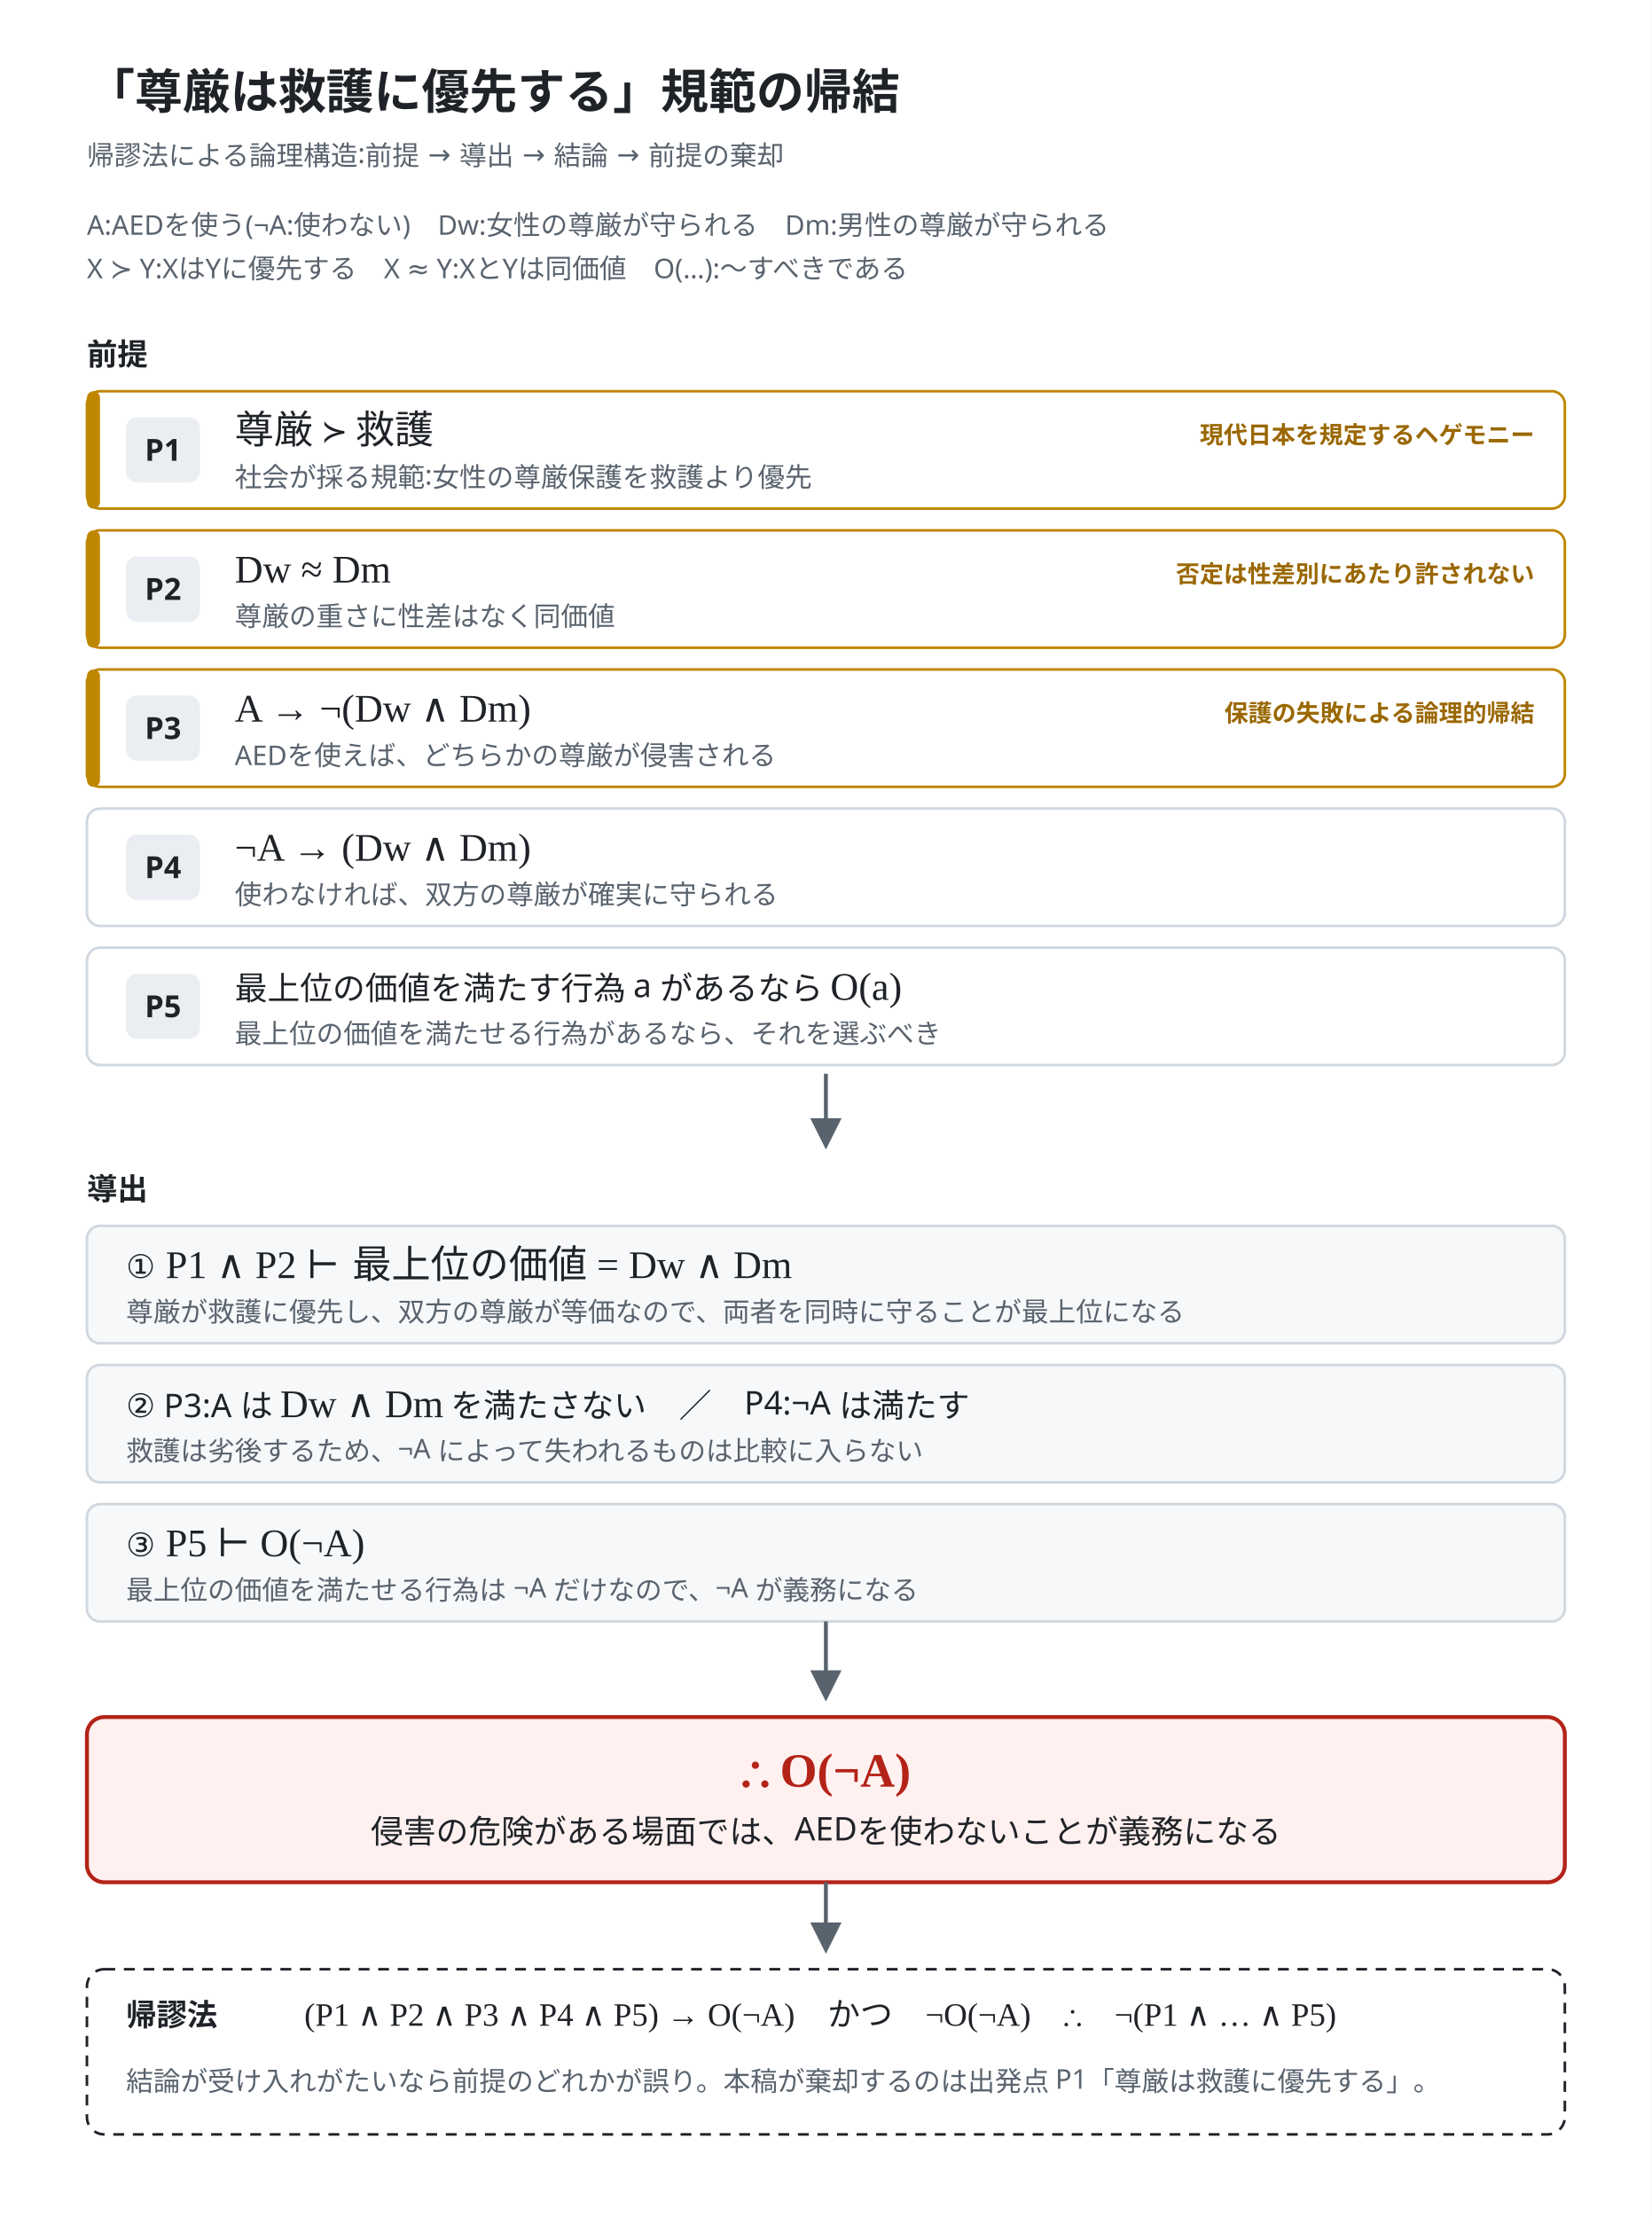
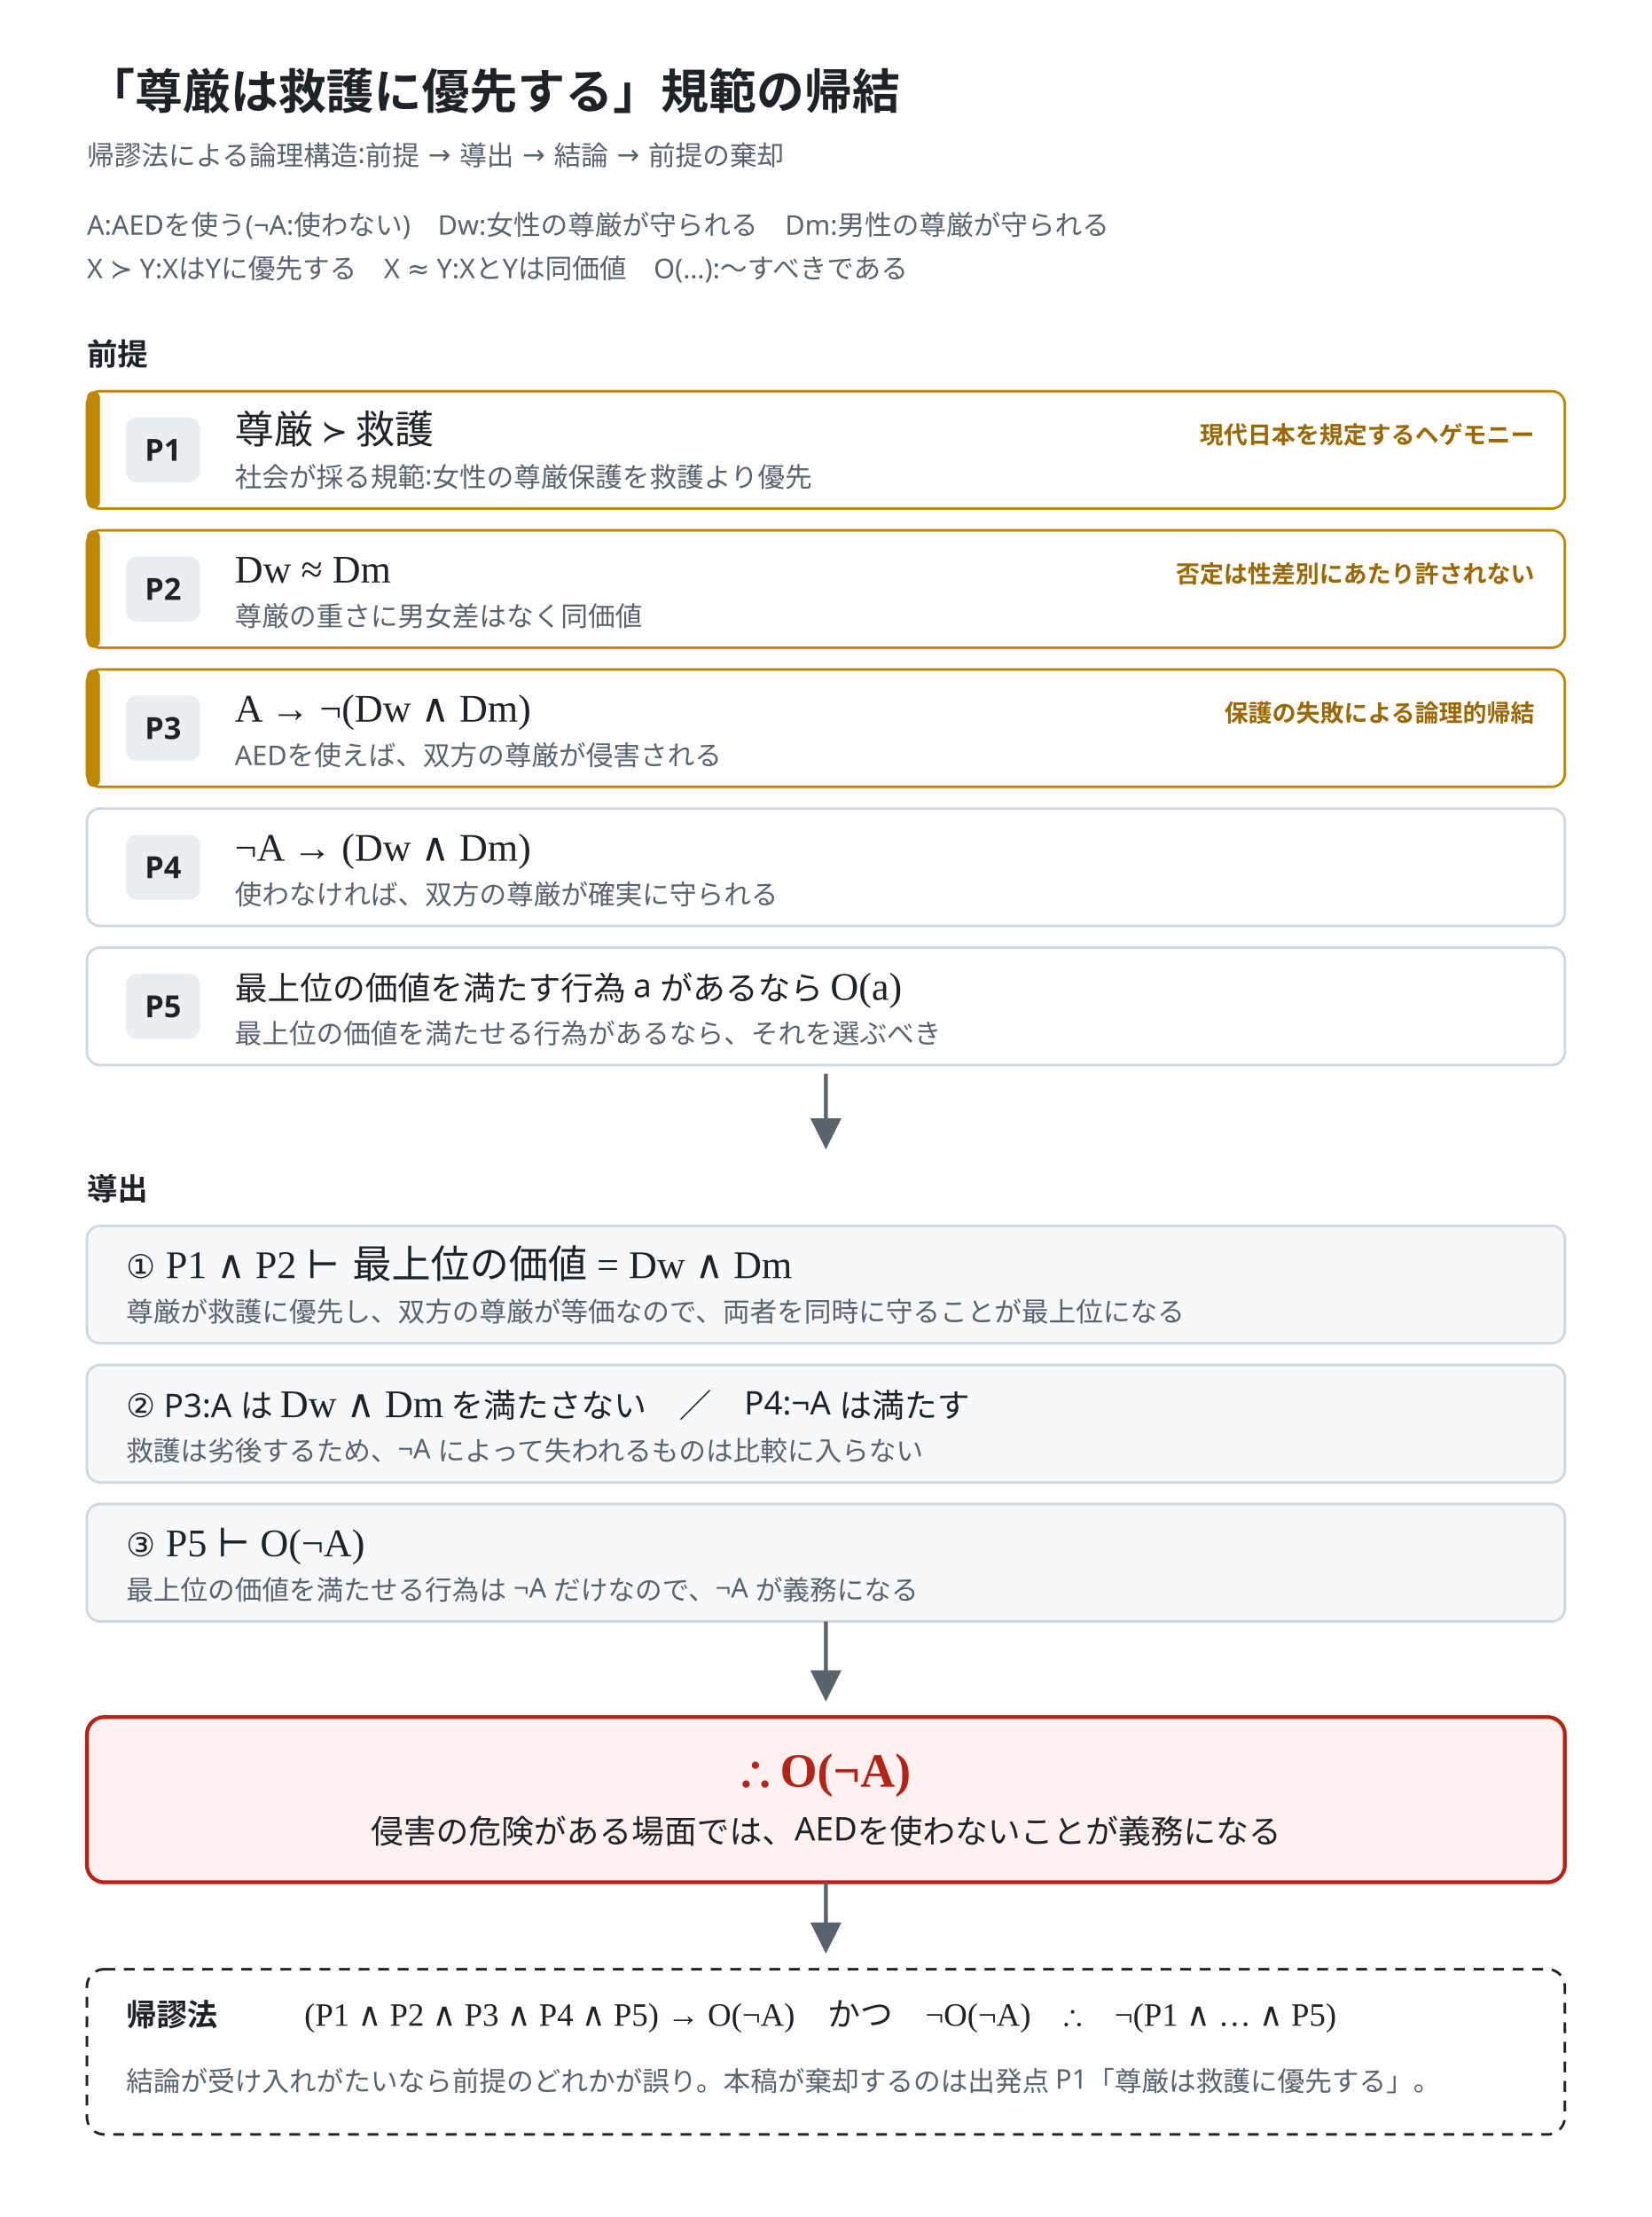
<svg xmlns="http://www.w3.org/2000/svg" viewBox="0 0 760 1020" width="760" height="1020" role="img" aria-labelledby="t d">
  <style>
    .bg    { fill: #ffffff; }
    .ink   { fill: #1f2328; }
    .mute  { fill: #59636e; }
    .amber { fill: #9a6700; }
    .red   { fill: #b42318; }
    .badge { fill: #eaeef2; }
    .card  { fill: #ffffff; stroke: #d0d7de; stroke-width: 1.2; }
    .weak  { fill: #ffffff; stroke: #bf8700; stroke-width: 1.2; }
    .stripe{ fill: #bf8700; }
    .step  { fill: #f6f8fa; stroke: #d0d7de; stroke-width: 1.2; }
    .concl { fill: #fff1f0; stroke: #b42318; stroke-width: 1.8; }
    .reduc { fill: #ffffff; stroke: #1f2328; stroke-width: 1.2; stroke-dasharray: 5 4; }
    .arrow { stroke: #59636e; stroke-width: 1.8; fill: none; }
    .arrowhead { fill: #59636e; }
    .sans  { font-family: "Hiragino Sans","Hiragino Kaku Gothic ProN","Yu Gothic","Meiryo","Noto Sans JP",sans-serif; }
    .math  { font-family: "Cambria Math","STIX Two Math","Times New Roman","DejaVu Serif","Noto Serif JP",serif; }
    .h1 { font-size: 22px; font-weight: 700; }
    .h2 { font-size: 14px; font-weight: 700; }
    .f  { font-size: 18px; }
    .fs { font-size: 15px; }
    .g  { font-size: 12.5px; }
    .tag{ font-size: 11px; font-weight: 700; }
    .id { font-size: 14px; font-weight: 700; }

    @media (prefers-color-scheme: dark) {
      .bg    { fill: #0d1117; }
      .ink   { fill: #e6edf3; }
      .mute  { fill: #9198a1; }
      .amber { fill: #d4a72c; }
      .red   { fill: #ff7b72; }
      .badge { fill: #21262d; }
      .card  { fill: #0d1117; stroke: #30363d; }
      .weak  { fill: #0d1117; stroke: #d4a72c; }
      .stripe{ fill: #d4a72c; }
      .step  { fill: #161b22; stroke: #30363d; }
      .concl { fill: #2d1517; stroke: #ff7b72; }
      .reduc { fill: #0d1117; stroke: #e6edf3; }
      .arrow { stroke: #9198a1; }
      .arrowhead { fill: #9198a1; }
    }
  </style>
  <defs>
    <marker id="ah" viewBox="0 0 10 10" refX="8" refY="5" markerWidth="8" markerHeight="8" orient="auto">
      <path d="M0,0 L10,5 L0,10 z" class="arrowhead" />
    </marker>
  </defs>
  <rect class="bg" width="760" height="1130" />
  <text x="40" y="50" class="sans h1 ink">「尊厳は救護に優先する」規範の帰結</text>
  <text x="40" y="76" class="sans g mute">帰謬法による論理構造:前提 → 導出 → 結論 → 前提の棄却</text>
  <text x="40" y="108" class="sans g mute">A:AEDを使う(¬A:使わない)　Dw:女性の尊厳が守られる　Dm:男性の尊厳が守られる</text>
  <text x="40" y="128" class="sans g mute">X ≻ Y:XはYに優先する　X ≈ Y:XとYは同価値　O(…):〜すべきである</text>
  <text x="40" y="168" class="sans h2 ink">前提</text>
  <rect x="40" y="180" width="680" height="54" rx="6" class="weak" />
  <rect x="40" y="180" width="6" height="54" rx="3" class="stripe" />
  <rect x="58" y="192" width="34" height="30" rx="5" class="badge" />
  <text x="75" y="212" text-anchor="middle" class="sans id ink">P1</text>
  <text x="108" y="204" class="math f ink">尊厳 ≻ 救護</text>
  <text x="108" y="224" class="sans g mute">社会が採る規範:女性の尊厳保護を救護より優先</text>
  <text x="706" y="204" text-anchor="end" class="sans tag amber">現代日本を規定するヘゲモニー</text>
  <rect x="40" y="244" width="680" height="54" rx="6" class="weak" />
  <rect x="40" y="244" width="6" height="54" rx="3" class="stripe" />
  <rect x="58" y="256" width="34" height="30" rx="5" class="badge" />
  <text x="75" y="276" text-anchor="middle" class="sans id ink">P2</text>
  <text x="108" y="268" class="math f ink">Dw ≈ Dm</text>
-   <text x="108" y="288" class="sans g mute">尊厳の重さに性差はなく同価値</text>
+   <text x="108" y="288" class="sans g mute">尊厳の重さに男女差はなく同価値</text>
  <text x="706" y="268" text-anchor="end" class="sans tag amber">否定は性差別にあたり許されない</text>
  <rect x="40" y="308" width="680" height="54" rx="6" class="weak" />
  <rect x="40" y="308" width="6" height="54" rx="3" class="stripe" />
  <rect x="58" y="320" width="34" height="30" rx="5" class="badge" />
  <text x="75" y="340" text-anchor="middle" class="sans id ink">P3</text>
  <text x="108" y="332" class="math f ink">A → ¬(Dw ∧ Dm)</text>
-   <text x="108" y="352" class="sans g mute">AEDを使えば、どちらかの尊厳が侵害される</text>
+   <text x="108" y="352" class="sans g mute">AEDを使えば、双方の尊厳が侵害される</text>
  <text x="706" y="332" text-anchor="end" class="sans tag amber">保護の失敗による論理的帰結</text>
  <rect x="40" y="372" width="680" height="54" rx="6" class="card" />
  <rect x="58" y="384" width="34" height="30" rx="5" class="badge" />
  <text x="75" y="404" text-anchor="middle" class="sans id ink">P4</text>
  <text x="108" y="396" class="math f ink">¬A → (Dw ∧ Dm)</text>
  <text x="108" y="416" class="sans g mute">使わなければ、双方の尊厳が確実に守られる</text>
  <rect x="40" y="436" width="680" height="54" rx="6" class="card" />
  <rect x="58" y="448" width="34" height="30" rx="5" class="badge" />
  <text x="75" y="468" text-anchor="middle" class="sans id ink">P5</text>
  <text x="108" y="460" class="sans fs ink">最上位の価値を満たす行為 a があるなら <tspan class="math f">O(a)</tspan>
  </text>
  <text x="108" y="480" class="sans g mute">最上位の価値を満たせる行為があるなら、それを選ぶべき</text>
  <path d="M380,494 L380,526" class="arrow" marker-end="url(#ah)" />
  <text x="40" y="552" class="sans h2 ink">導出</text>
  <rect x="40" y="564" width="680" height="54" rx="6" class="step" />
  <text x="58" y="588" class="sans fs ink">① <tspan class="math f">P1 ∧ P2 ⊢ 最上位の価値 = Dw ∧ Dm</tspan>
  </text>
  <text x="58" y="608" class="sans g mute">尊厳が救護に優先し、双方の尊厳が等価なので、両者を同時に守ることが最上位になる</text>
  <rect x="40" y="628" width="680" height="54" rx="6" class="step" />
  <text x="58" y="652" class="sans fs ink">② P3:A は <tspan class="math f">Dw ∧ Dm</tspan> を満たさない　／　P4:¬A は満たす</text>
  <text x="58" y="672" class="sans g mute">救護は劣後するため、¬A によって失われるものは比較に入らない</text>
  <rect x="40" y="692" width="680" height="54" rx="6" class="step" />
  <text x="58" y="716" class="sans fs ink">③ <tspan class="math f">P5 ⊢ O(¬A)</tspan>
  </text>
  <text x="58" y="736" class="sans g mute">最上位の価値を満たせる行為は ¬A だけなので、¬A が義務になる</text>
  <path d="M380,746 L380,780" class="arrow" marker-end="url(#ah)" />
  <rect x="40" y="790" width="680" height="76" rx="8" class="concl" />
  <text x="380" y="822" text-anchor="middle" class="math f red" style="font-size:22px; font-weight:700;">∴ O(¬A)</text>
  <text x="380" y="848" text-anchor="middle" class="sans fs ink">侵害の危険がある場面では、AEDを使わないことが義務になる</text>
  <path d="M380,866 L380,896" class="arrow" marker-end="url(#ah)" />
  <rect x="40" y="906" width="680" height="76" rx="8" class="reduc" />
  <text x="58" y="932" class="sans h2 ink">帰謬法</text>
  <text x="140" y="932" class="math fs ink">(P1 ∧ P2 ∧ P3 ∧ P4 ∧ P5) → O(¬A)　かつ　¬O(¬A)　∴　¬(P1 ∧ … ∧ P5)</text>
  <text x="58" y="962" class="sans g mute">結論が受け入れがたいなら前提のどれかが誤り。本稿が棄却するのは出発点 P1「尊厳は救護に優先する」。</text>
</svg>
